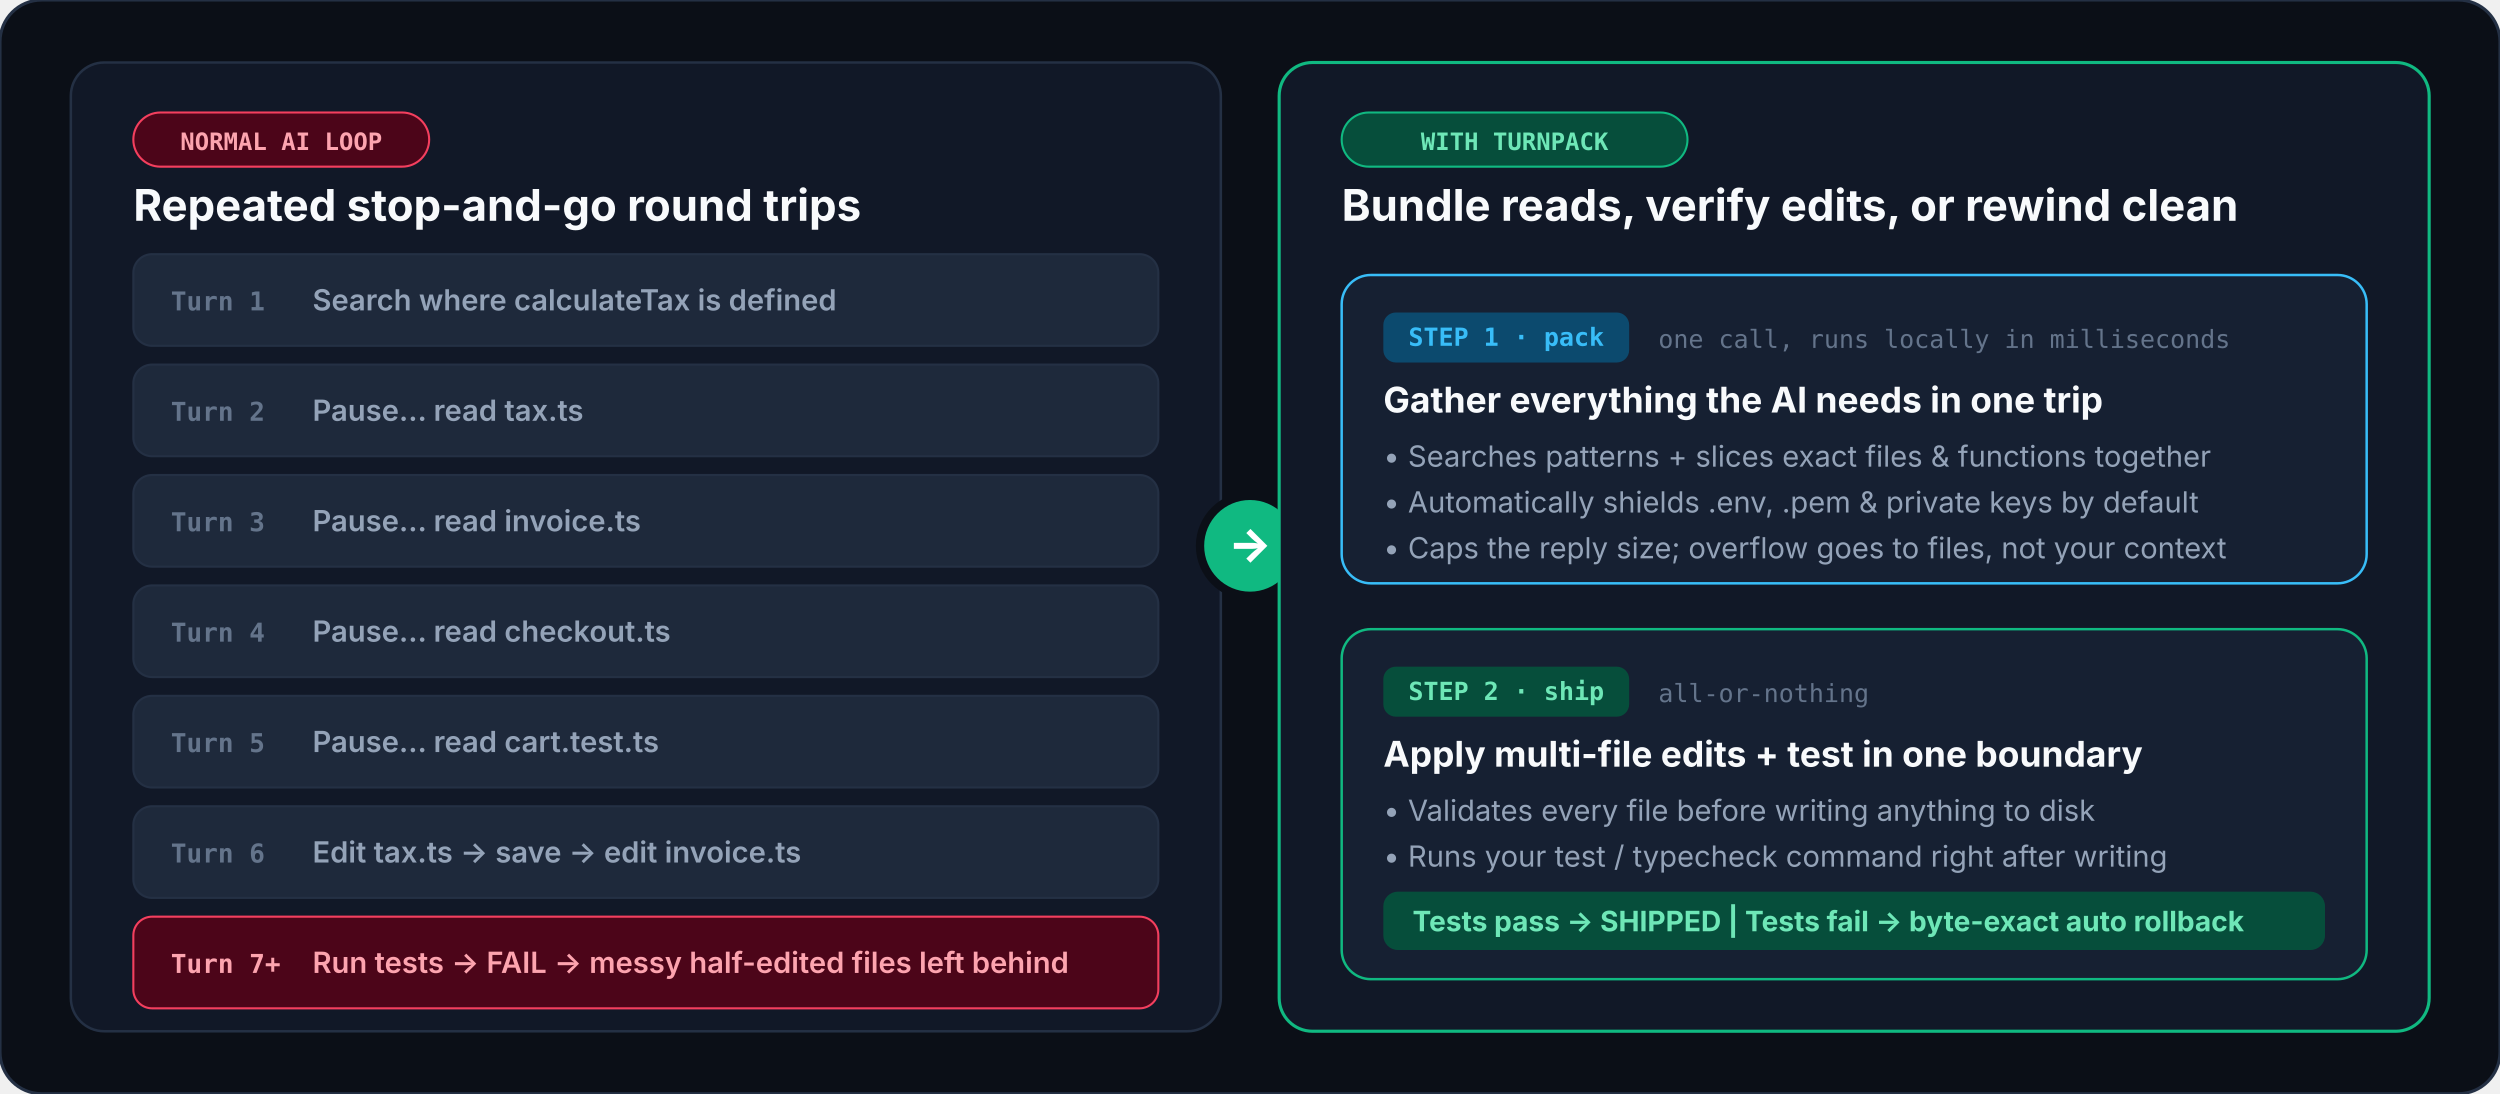
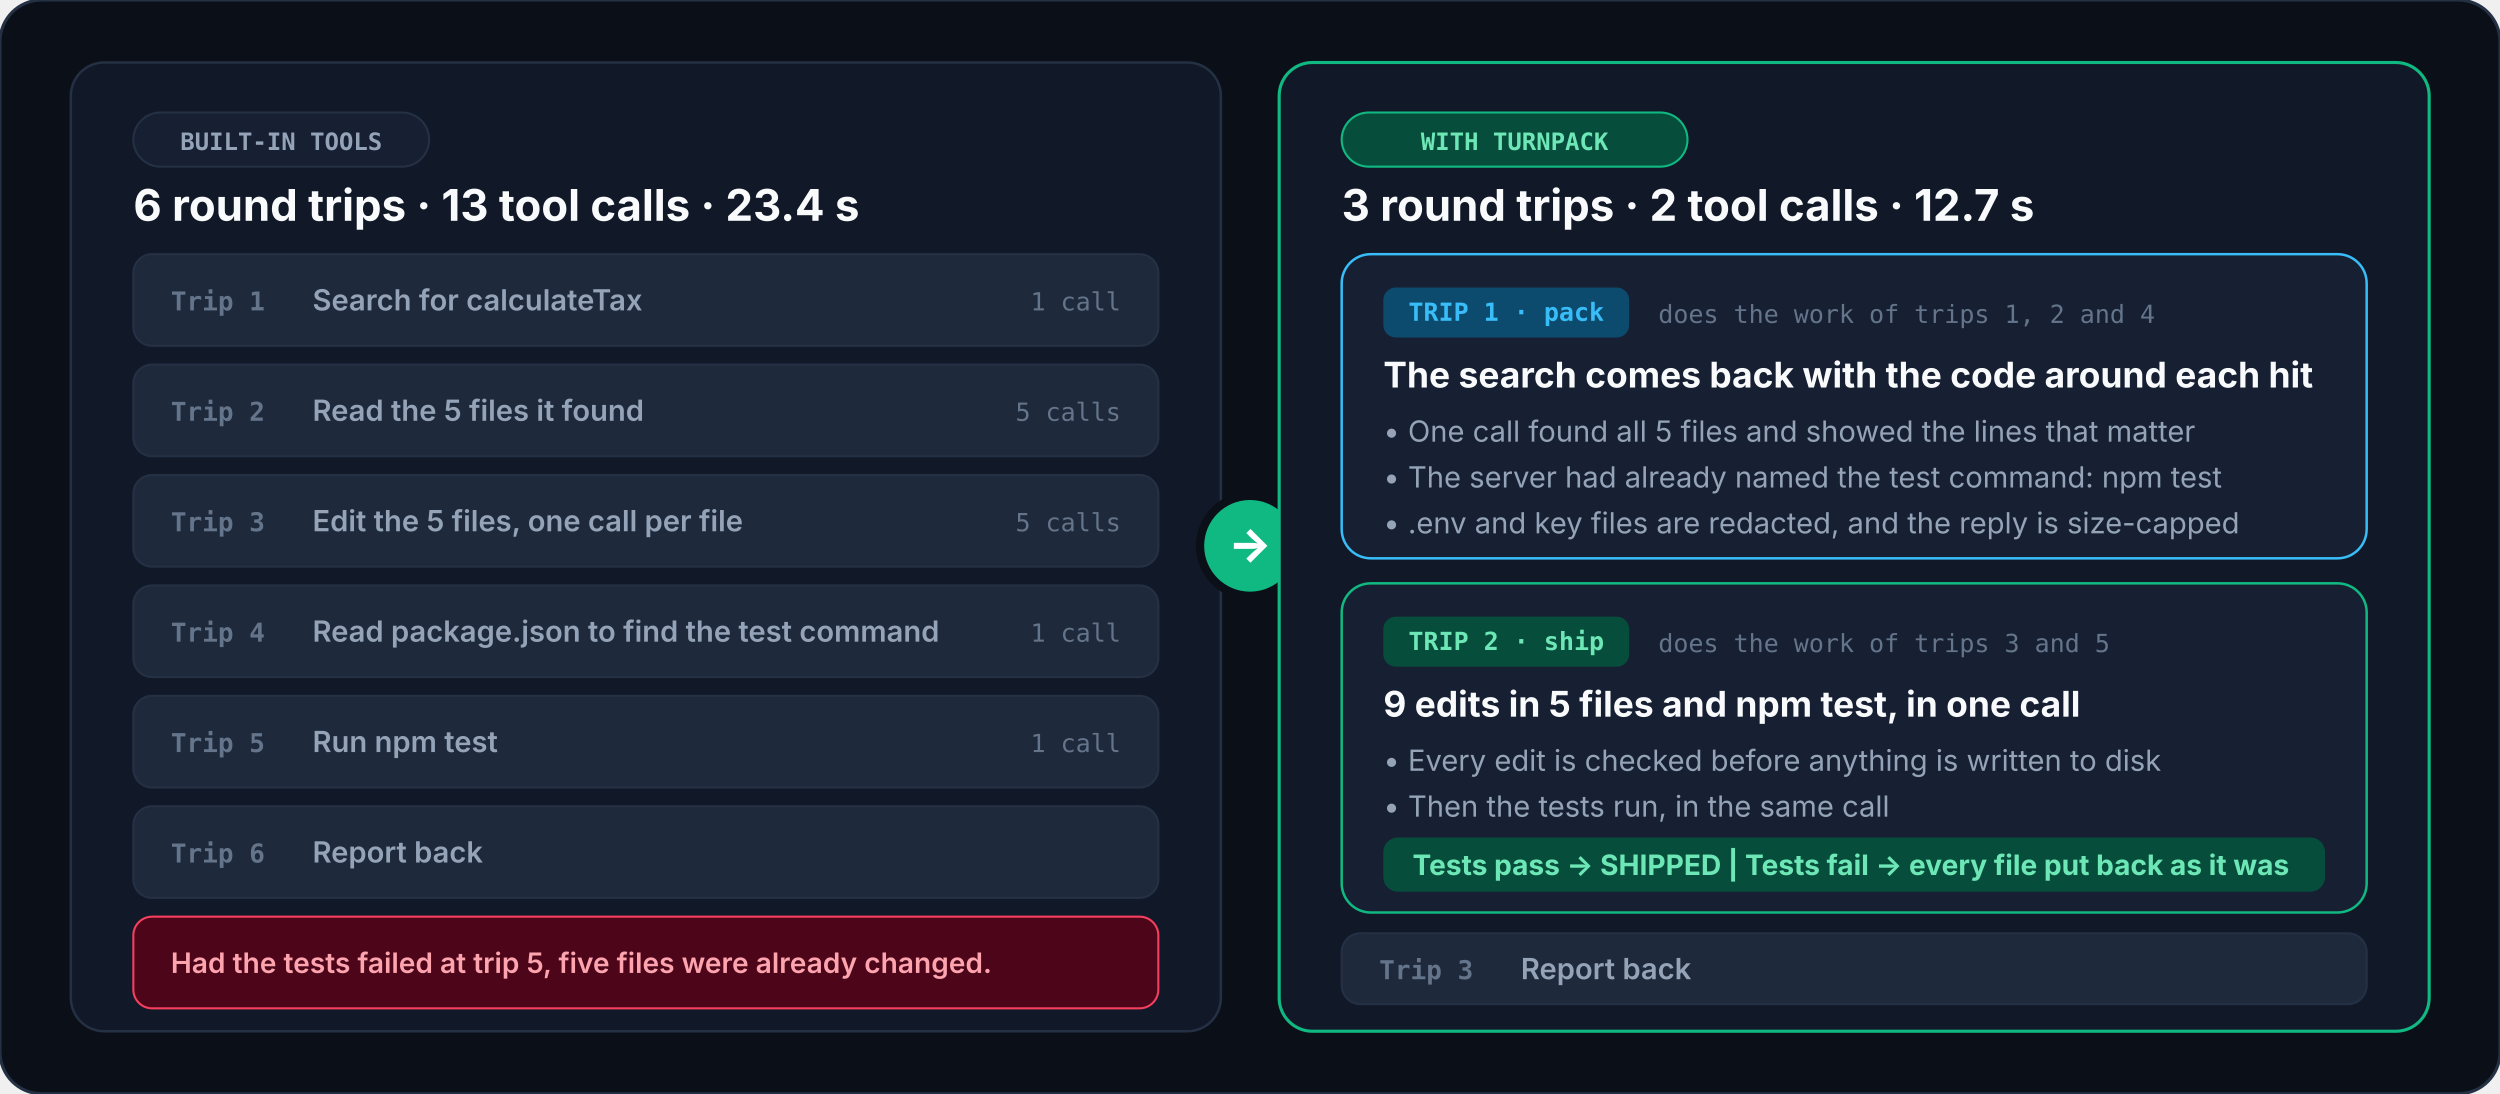
- <svg xmlns="http://www.w3.org/2000/svg" viewBox="0 0 1200 525" width="1200" height="525" role="img" aria-label="Without Turnpack vs With Turnpack workflow comparison">
+ <svg xmlns="http://www.w3.org/2000/svg" viewBox="0 0 1200 525" width="1200" height="525" role="img" aria-label="The same rename task: six round trips with built-in tools, three with Turnpack">
  <rect width="1200" height="525" rx="20" fill="#0B0F17" stroke="#243044" stroke-width="1.5" />
  <rect x="34" y="30" width="552" height="465" rx="16" fill="#111827" stroke="#243044" stroke-width="1.2" />
-   <rect x="64" y="54" width="142" height="26" rx="13" fill="#4C0519" stroke="#F43F5E" stroke-width="1" />
-   <text x="135" y="72" text-anchor="middle" fill="#FDA4AF" font-family="ui-monospace, SFMono-Regular, Menlo, Consolas, monospace" font-size="11.5" font-weight="700">NORMAL AI LOOP</text>
-   <text x="64" y="106" fill="#F8FAFC" font-family="Inter, -apple-system, BlinkMacSystemFont, 'Segoe UI', Roboto, sans-serif" font-size="21" font-weight="700">Repeated stop-and-go round trips</text>
+   <rect x="64" y="54" width="142" height="26" rx="13" fill="#162032" stroke="#243044" stroke-width="1" />
+   <text x="135" y="72" text-anchor="middle" fill="#94A3B8" font-family="ui-monospace, SFMono-Regular, Menlo, Consolas, monospace" font-size="11.5" font-weight="700">BUILT-IN TOOLS</text>
+   <text x="64" y="106" fill="#F8FAFC" font-family="Inter, -apple-system, BlinkMacSystemFont, 'Segoe UI', Roboto, sans-serif" font-size="21" font-weight="700">6 round trips · 13 tool calls · 23.4 s</text>
  <rect x="64" y="122" width="492" height="44" rx="9" fill="#1E293B" stroke="#243044" stroke-width="1" />
-   <text x="82" y="149" fill="#64748B" font-family="ui-monospace, SFMono-Regular, Menlo, Consolas, monospace" font-size="12.5" font-weight="700">Turn 1</text>
-   <text x="150" y="149" fill="#94A3B8" font-family="Inter, -apple-system, BlinkMacSystemFont, 'Segoe UI', Roboto, sans-serif" font-size="14" font-weight="600">Search where calculateTax is defined</text>
+   <text x="82" y="149" fill="#64748B" font-family="ui-monospace, SFMono-Regular, Menlo, Consolas, monospace" font-size="12.5" font-weight="700">Trip 1</text>
+   <text x="150" y="149" fill="#94A3B8" font-family="Inter, -apple-system, BlinkMacSystemFont, 'Segoe UI', Roboto, sans-serif" font-size="14" font-weight="600">Search for calculateTax</text>
+   <text x="538" y="149" text-anchor="end" fill="#64748B" font-family="ui-monospace, SFMono-Regular, Menlo, Consolas, monospace" font-size="12">1 call</text>
  <rect x="64" y="175" width="492" height="44" rx="9" fill="#1E293B" stroke="#243044" stroke-width="1" />
-   <text x="82" y="202" fill="#64748B" font-family="ui-monospace, SFMono-Regular, Menlo, Consolas, monospace" font-size="12.5" font-weight="700">Turn 2</text>
-   <text x="150" y="202" fill="#94A3B8" font-family="Inter, -apple-system, BlinkMacSystemFont, 'Segoe UI', Roboto, sans-serif" font-size="14" font-weight="600">Pause... read tax.ts</text>
+   <text x="82" y="202" fill="#64748B" font-family="ui-monospace, SFMono-Regular, Menlo, Consolas, monospace" font-size="12.5" font-weight="700">Trip 2</text>
+   <text x="150" y="202" fill="#94A3B8" font-family="Inter, -apple-system, BlinkMacSystemFont, 'Segoe UI', Roboto, sans-serif" font-size="14" font-weight="600">Read the 5 files it found</text>
+   <text x="538" y="202" text-anchor="end" fill="#64748B" font-family="ui-monospace, SFMono-Regular, Menlo, Consolas, monospace" font-size="12">5 calls</text>
  <rect x="64" y="228" width="492" height="44" rx="9" fill="#1E293B" stroke="#243044" stroke-width="1" />
-   <text x="82" y="255" fill="#64748B" font-family="ui-monospace, SFMono-Regular, Menlo, Consolas, monospace" font-size="12.5" font-weight="700">Turn 3</text>
-   <text x="150" y="255" fill="#94A3B8" font-family="Inter, -apple-system, BlinkMacSystemFont, 'Segoe UI', Roboto, sans-serif" font-size="14" font-weight="600">Pause... read invoice.ts</text>
+   <text x="82" y="255" fill="#64748B" font-family="ui-monospace, SFMono-Regular, Menlo, Consolas, monospace" font-size="12.5" font-weight="700">Trip 3</text>
+   <text x="150" y="255" fill="#94A3B8" font-family="Inter, -apple-system, BlinkMacSystemFont, 'Segoe UI', Roboto, sans-serif" font-size="14" font-weight="600">Edit the 5 files, one call per file</text>
+   <text x="538" y="255" text-anchor="end" fill="#64748B" font-family="ui-monospace, SFMono-Regular, Menlo, Consolas, monospace" font-size="12">5 calls</text>
  <rect x="64" y="281" width="492" height="44" rx="9" fill="#1E293B" stroke="#243044" stroke-width="1" />
-   <text x="82" y="308" fill="#64748B" font-family="ui-monospace, SFMono-Regular, Menlo, Consolas, monospace" font-size="12.5" font-weight="700">Turn 4</text>
-   <text x="150" y="308" fill="#94A3B8" font-family="Inter, -apple-system, BlinkMacSystemFont, 'Segoe UI', Roboto, sans-serif" font-size="14" font-weight="600">Pause... read checkout.ts</text>
+   <text x="82" y="308" fill="#64748B" font-family="ui-monospace, SFMono-Regular, Menlo, Consolas, monospace" font-size="12.5" font-weight="700">Trip 4</text>
+   <text x="150" y="308" fill="#94A3B8" font-family="Inter, -apple-system, BlinkMacSystemFont, 'Segoe UI', Roboto, sans-serif" font-size="14" font-weight="600">Read package.json to find the test command</text>
+   <text x="538" y="308" text-anchor="end" fill="#64748B" font-family="ui-monospace, SFMono-Regular, Menlo, Consolas, monospace" font-size="12">1 call</text>
  <rect x="64" y="334" width="492" height="44" rx="9" fill="#1E293B" stroke="#243044" stroke-width="1" />
-   <text x="82" y="361" fill="#64748B" font-family="ui-monospace, SFMono-Regular, Menlo, Consolas, monospace" font-size="12.5" font-weight="700">Turn 5</text>
-   <text x="150" y="361" fill="#94A3B8" font-family="Inter, -apple-system, BlinkMacSystemFont, 'Segoe UI', Roboto, sans-serif" font-size="14" font-weight="600">Pause... read cart.test.ts</text>
+   <text x="82" y="361" fill="#64748B" font-family="ui-monospace, SFMono-Regular, Menlo, Consolas, monospace" font-size="12.5" font-weight="700">Trip 5</text>
+   <text x="150" y="361" fill="#94A3B8" font-family="Inter, -apple-system, BlinkMacSystemFont, 'Segoe UI', Roboto, sans-serif" font-size="14" font-weight="600">Run npm test</text>
+   <text x="538" y="361" text-anchor="end" fill="#64748B" font-family="ui-monospace, SFMono-Regular, Menlo, Consolas, monospace" font-size="12">1 call</text>
  <rect x="64" y="387" width="492" height="44" rx="9" fill="#1E293B" stroke="#243044" stroke-width="1" />
-   <text x="82" y="414" fill="#64748B" font-family="ui-monospace, SFMono-Regular, Menlo, Consolas, monospace" font-size="12.5" font-weight="700">Turn 6</text>
-   <text x="150" y="414" fill="#94A3B8" font-family="Inter, -apple-system, BlinkMacSystemFont, 'Segoe UI', Roboto, sans-serif" font-size="14" font-weight="600">Edit tax.ts → save → edit invoice.ts</text>
+   <text x="82" y="414" fill="#64748B" font-family="ui-monospace, SFMono-Regular, Menlo, Consolas, monospace" font-size="12.5" font-weight="700">Trip 6</text>
+   <text x="150" y="414" fill="#94A3B8" font-family="Inter, -apple-system, BlinkMacSystemFont, 'Segoe UI', Roboto, sans-serif" font-size="14" font-weight="600">Report back</text>
+   <text x="538" y="414" text-anchor="end" fill="#64748B" font-family="ui-monospace, SFMono-Regular, Menlo, Consolas, monospace" font-size="12" />
  <rect x="64" y="440" width="492" height="44" rx="9" fill="#4C0519" stroke="#F43F5E" stroke-width="1" />
-   <text x="82" y="467" fill="#FDA4AF" font-family="ui-monospace, SFMono-Regular, Menlo, Consolas, monospace" font-size="12.5" font-weight="700">Turn 7+</text>
-   <text x="150" y="467" fill="#FDA4AF" font-family="Inter, -apple-system, BlinkMacSystemFont, 'Segoe UI', Roboto, sans-serif" font-size="14" font-weight="600">Run tests → FAIL → messy half-edited files left behind</text>
+   <text x="82" y="467" fill="#FDA4AF" font-family="Inter, -apple-system, BlinkMacSystemFont, 'Segoe UI', Roboto, sans-serif" font-size="13.5" font-weight="600">Had the tests failed at trip 5, five files were already changed.</text>
  <circle cx="600" cy="262" r="24" fill="#10B981" stroke="#0B0F17" stroke-width="4" />
  <text x="600" y="269" text-anchor="middle" fill="#FFFFFF" font-family="Inter, -apple-system, BlinkMacSystemFont, 'Segoe UI', Roboto, sans-serif" font-size="22" font-weight="800">→</text>
  <rect x="614" y="30" width="552" height="465" rx="16" fill="#111827" stroke="#10B981" stroke-width="1.5" />
  <rect x="644" y="54" width="166" height="26" rx="13" fill="#064E3B" stroke="#10B981" stroke-width="1" />
  <text x="727" y="72" text-anchor="middle" fill="#6EE7B7" font-family="ui-monospace, SFMono-Regular, Menlo, Consolas, monospace" font-size="11.5" font-weight="700">WITH TURNPACK</text>
-   <text x="644" y="106" fill="#F8FAFC" font-family="Inter, -apple-system, BlinkMacSystemFont, 'Segoe UI', Roboto, sans-serif" font-size="21" font-weight="700">Bundle reads, verify edits, or rewind clean</text>
-   <rect x="644" y="132" width="492" height="148" rx="14" fill="#162032" stroke="#38BDF8" stroke-width="1.2" />
-   <rect x="664" y="150" width="118" height="24" rx="6" fill="#0C4A6E" />
-   <text x="723" y="166" text-anchor="middle" fill="#38BDF8" font-family="ui-monospace, SFMono-Regular, Menlo, Consolas, monospace" font-size="12" font-weight="700">STEP 1 · pack</text>
-   <text x="796" y="167" fill="#64748B" font-family="ui-monospace, SFMono-Regular, Menlo, Consolas, monospace" font-size="12">one call, runs locally in milliseconds</text>
-   <text x="664" y="198" fill="#F8FAFC" font-family="Inter, -apple-system, BlinkMacSystemFont, 'Segoe UI', Roboto, sans-serif" font-size="17" font-weight="700">Gather everything the AI needs in one trip</text>
-   <text x="664" y="224" fill="#94A3B8" font-family="Inter, -apple-system, BlinkMacSystemFont, 'Segoe UI', Roboto, sans-serif" font-size="14">• Searches patterns + slices exact files &amp; functions together</text>
-   <text x="664" y="246" fill="#94A3B8" font-family="Inter, -apple-system, BlinkMacSystemFont, 'Segoe UI', Roboto, sans-serif" font-size="14">• Automatically shields .env, .pem &amp; private keys by default</text>
-   <text x="664" y="268" fill="#94A3B8" font-family="Inter, -apple-system, BlinkMacSystemFont, 'Segoe UI', Roboto, sans-serif" font-size="14">• Caps the reply size; overflow goes to files, not your context</text>
-   <rect x="644" y="302" width="492" height="168" rx="14" fill="#162032" stroke="#10B981" stroke-width="1.2" />
-   <rect x="664" y="320" width="118" height="24" rx="6" fill="#064E3B" />
-   <text x="723" y="336" text-anchor="middle" fill="#6EE7B7" font-family="ui-monospace, SFMono-Regular, Menlo, Consolas, monospace" font-size="12" font-weight="700">STEP 2 · ship</text>
-   <text x="796" y="337" fill="#64748B" font-family="ui-monospace, SFMono-Regular, Menlo, Consolas, monospace" font-size="12">all-or-nothing</text>
-   <text x="664" y="368" fill="#F8FAFC" font-family="Inter, -apple-system, BlinkMacSystemFont, 'Segoe UI', Roboto, sans-serif" font-size="17" font-weight="700">Apply multi-file edits + test in one boundary</text>
-   <text x="664" y="394" fill="#94A3B8" font-family="Inter, -apple-system, BlinkMacSystemFont, 'Segoe UI', Roboto, sans-serif" font-size="14">• Validates every file before writing anything to disk</text>
-   <text x="664" y="416" fill="#94A3B8" font-family="Inter, -apple-system, BlinkMacSystemFont, 'Segoe UI', Roboto, sans-serif" font-size="14">• Runs your test / typecheck command right after writing</text>
-   <rect x="664" y="428" width="452" height="28" rx="7" fill="#064E3B" />
-   <text x="678" y="447" fill="#6EE7B7" font-family="Inter, -apple-system, BlinkMacSystemFont, 'Segoe UI', Roboto, sans-serif" font-size="13.5" font-weight="700">Tests pass → SHIPPED   |   Tests fail → byte-exact auto rollback</text>
+   <text x="644" y="106" fill="#F8FAFC" font-family="Inter, -apple-system, BlinkMacSystemFont, 'Segoe UI', Roboto, sans-serif" font-size="21" font-weight="700">3 round trips · 2 tool calls · 12.7 s</text>
+   <rect x="644" y="122" width="492" height="146" rx="14" fill="#162032" stroke="#38BDF8" stroke-width="1.2" />
+   <rect x="664" y="138" width="118" height="24" rx="6" fill="#0C4A6E" />
+   <text x="723" y="154" text-anchor="middle" fill="#38BDF8" font-family="ui-monospace, SFMono-Regular, Menlo, Consolas, monospace" font-size="12" font-weight="700">TRIP 1 · pack</text>
+   <text x="796" y="155" fill="#64748B" font-family="ui-monospace, SFMono-Regular, Menlo, Consolas, monospace" font-size="12">does the work of trips 1, 2 and 4</text>
+   <text x="664" y="186" fill="#F8FAFC" font-family="Inter, -apple-system, BlinkMacSystemFont, 'Segoe UI', Roboto, sans-serif" font-size="17" font-weight="700">The search comes back with the code around each hit</text>
+   <text x="664" y="212" fill="#94A3B8" font-family="Inter, -apple-system, BlinkMacSystemFont, 'Segoe UI', Roboto, sans-serif" font-size="14">• One call found all 5 files and showed the lines that matter</text>
+   <text x="664" y="234" fill="#94A3B8" font-family="Inter, -apple-system, BlinkMacSystemFont, 'Segoe UI', Roboto, sans-serif" font-size="14">• The server had already named the test command: npm test</text>
+   <text x="664" y="256" fill="#94A3B8" font-family="Inter, -apple-system, BlinkMacSystemFont, 'Segoe UI', Roboto, sans-serif" font-size="14">• .env and key files are redacted, and the reply is size-capped</text>
+   <rect x="644" y="280" width="492" height="158" rx="14" fill="#162032" stroke="#10B981" stroke-width="1.2" />
+   <rect x="664" y="296" width="118" height="24" rx="6" fill="#064E3B" />
+   <text x="723" y="312" text-anchor="middle" fill="#6EE7B7" font-family="ui-monospace, SFMono-Regular, Menlo, Consolas, monospace" font-size="12" font-weight="700">TRIP 2 · ship</text>
+   <text x="796" y="313" fill="#64748B" font-family="ui-monospace, SFMono-Regular, Menlo, Consolas, monospace" font-size="12">does the work of trips 3 and 5</text>
+   <text x="664" y="344" fill="#F8FAFC" font-family="Inter, -apple-system, BlinkMacSystemFont, 'Segoe UI', Roboto, sans-serif" font-size="17" font-weight="700">9 edits in 5 files and npm test, in one call</text>
+   <text x="664" y="370" fill="#94A3B8" font-family="Inter, -apple-system, BlinkMacSystemFont, 'Segoe UI', Roboto, sans-serif" font-size="14">• Every edit is checked before anything is written to disk</text>
+   <text x="664" y="392" fill="#94A3B8" font-family="Inter, -apple-system, BlinkMacSystemFont, 'Segoe UI', Roboto, sans-serif" font-size="14">• Then the tests run, in the same call</text>
+   <rect x="664" y="402" width="452" height="26" rx="7" fill="#064E3B" />
+   <text x="678" y="420" fill="#6EE7B7" font-family="Inter, -apple-system, BlinkMacSystemFont, 'Segoe UI', Roboto, sans-serif" font-size="13.5" font-weight="700">Tests pass → SHIPPED   |   Tests fail → every file put back as it was</text>
+   <rect x="644" y="448" width="492" height="34" rx="9" fill="#1E293B" stroke="#243044" stroke-width="1" />
+   <text x="662" y="470" fill="#64748B" font-family="ui-monospace, SFMono-Regular, Menlo, Consolas, monospace" font-size="12.5" font-weight="700">Trip 3</text>
+   <text x="730" y="470" fill="#94A3B8" font-family="Inter, -apple-system, BlinkMacSystemFont, 'Segoe UI', Roboto, sans-serif" font-size="14" font-weight="600">Report back</text>
</svg>
